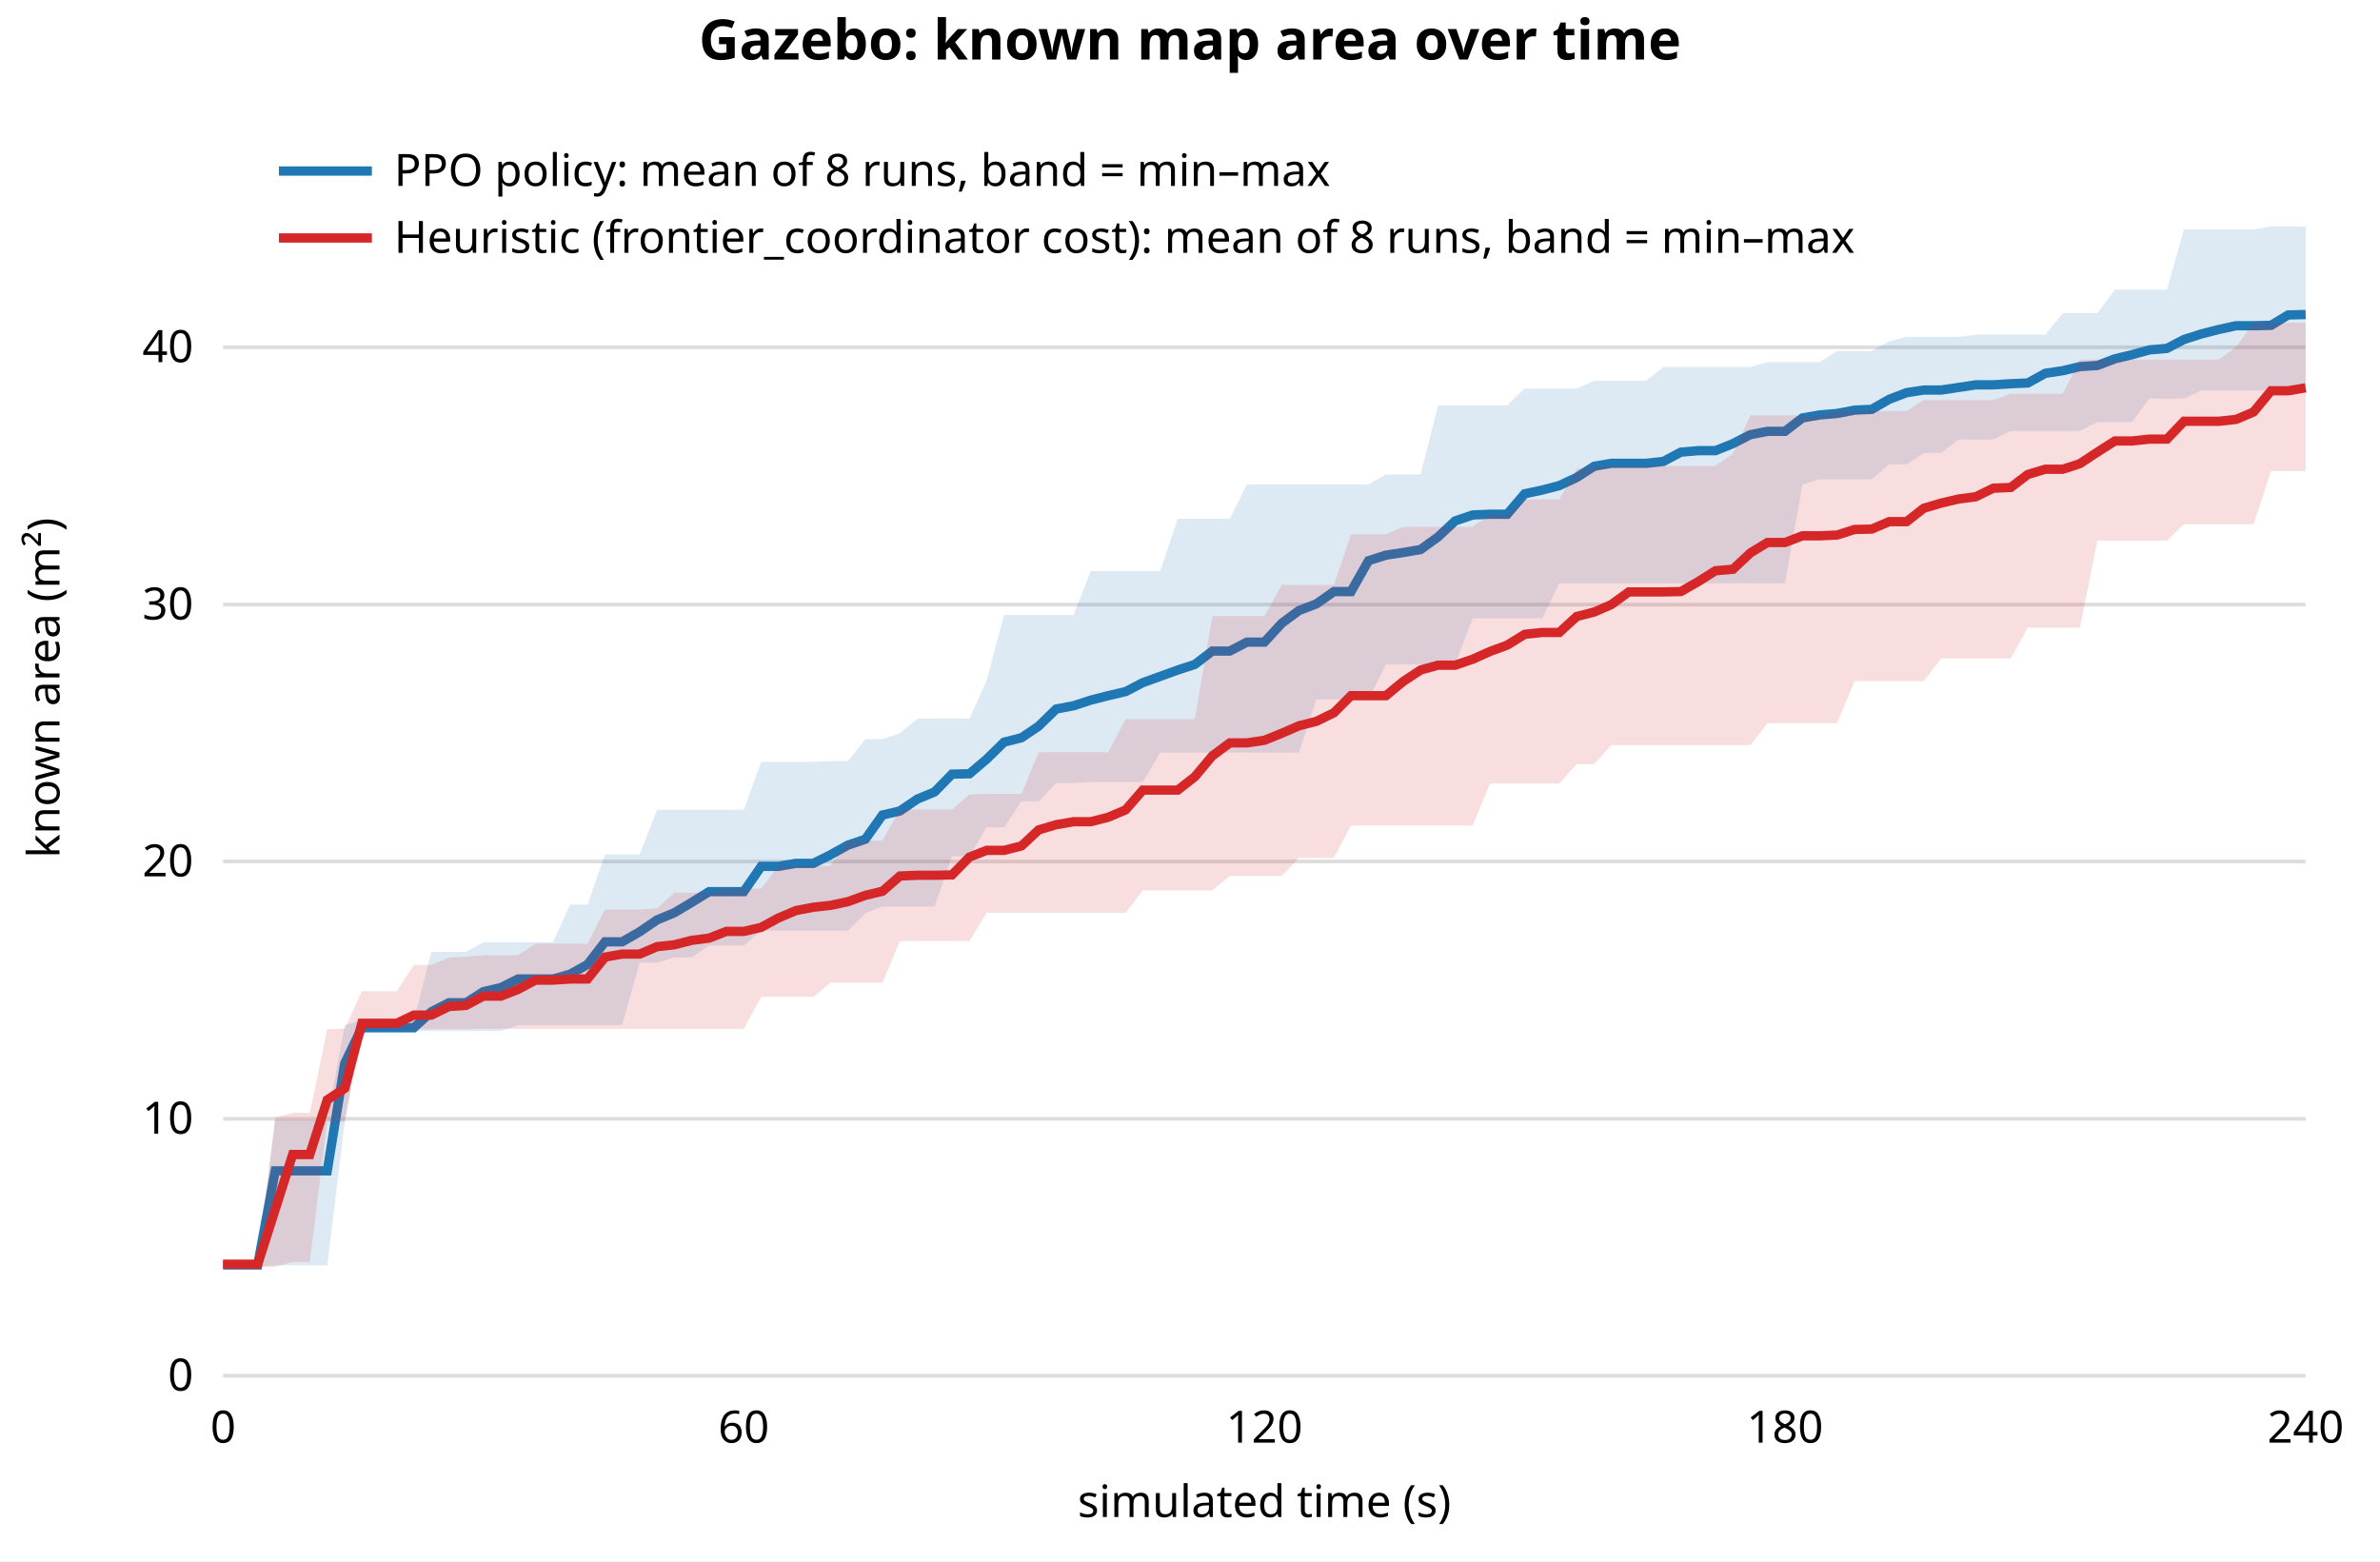
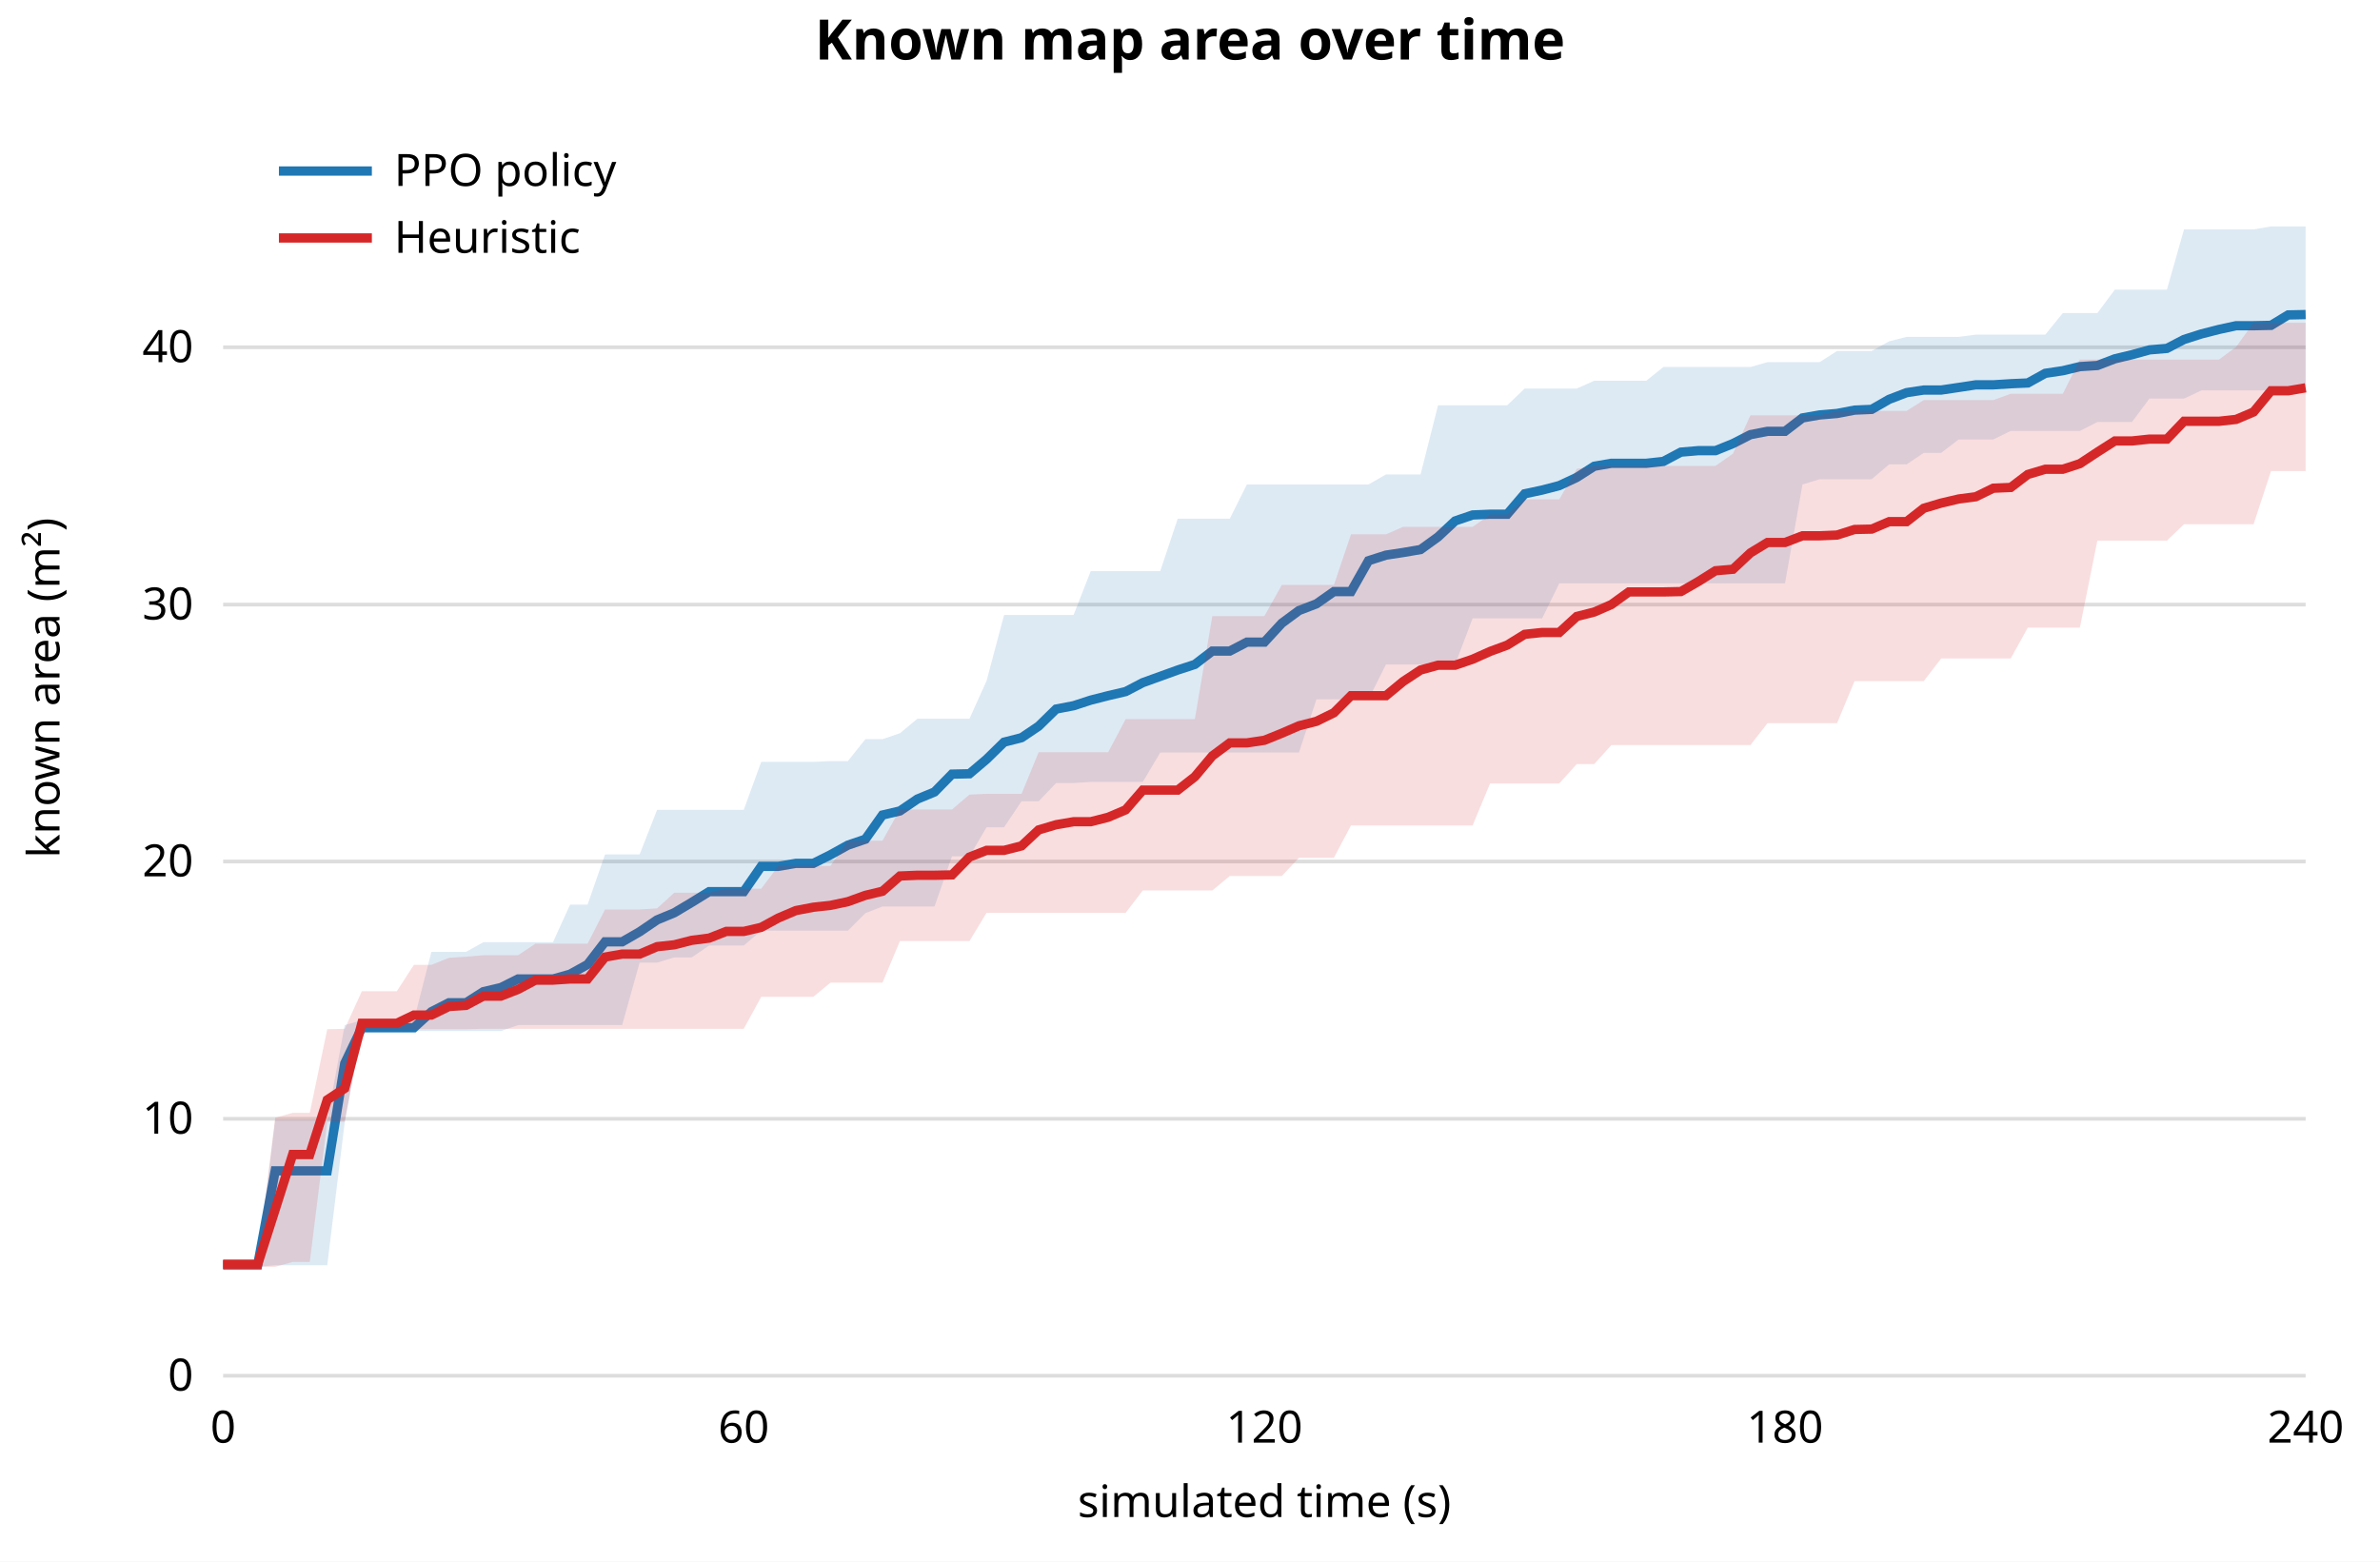
<svg xmlns="http://www.w3.org/2000/svg" width="640" height="420" font-family="sans-serif" font-size="12">
  <rect width="640" height="420" fill="white" />
-   <text x="320.0" y="16" text-anchor="middle" font-size="15" font-weight="bold">Gazebo: known map area over time</text>
+   <text x="320.0" y="16" text-anchor="middle" font-size="15" font-weight="bold">Known map area over time</text>
  <line x1="60" x2="620" y1="370.0" y2="370.0" stroke="#ddd" />
  <text x="52" y="374.0" text-anchor="end">0</text>
  <line x1="60" x2="620" y1="300.9" y2="300.9" stroke="#ddd" />
  <text x="52" y="304.9" text-anchor="end">10</text>
  <line x1="60" x2="620" y1="231.7" y2="231.7" stroke="#ddd" />
  <text x="52" y="235.7" text-anchor="end">20</text>
  <line x1="60" x2="620" y1="162.6" y2="162.6" stroke="#ddd" />
  <text x="52" y="166.6" text-anchor="end">30</text>
  <line x1="60" x2="620" y1="93.4" y2="93.4" stroke="#ddd" />
  <text x="52" y="97.4" text-anchor="end">40</text>
  <text x="60.0" y="388" text-anchor="middle">0</text>
  <text x="200.0" y="388" text-anchor="middle">60</text>
  <text x="340.0" y="388" text-anchor="middle">120</text>
  <text x="480.0" y="388" text-anchor="middle">180</text>
  <text x="620.0" y="388" text-anchor="middle">240</text>
  <text x="340.0" y="408" text-anchor="middle">simulated time (s)</text>
  <text x="16" y="185.0" transform="rotate(-90 16 185.0)" text-anchor="middle">known area (m²)</text>
  <polygon points="60.0,339.5 64.7,339.5 69.3,339.5 74.0,301.2 78.7,301.2 83.3,301.2 88.0,301.2 92.7,275.7 97.3,274.4 102.0,274.4 106.7,274.4 111.3,274.4 116.0,256.0 120.7,256.0 125.3,256.0 130.0,253.4 134.7,253.4 139.3,253.4 144.0,253.4 148.7,253.4 153.3,243.3 158.0,243.3 162.7,229.8 167.3,229.8 172.0,229.8 176.7,217.8 181.3,217.8 186.0,217.8 190.7,217.8 195.3,217.8 200.0,217.8 204.7,204.9 209.3,204.9 214.0,204.9 218.7,204.9 223.3,204.7 228.0,204.7 232.7,198.8 237.3,198.8 242.0,197.2 246.7,193.3 251.3,193.3 256.0,193.3 260.7,193.3 265.3,183.1 270.0,165.4 274.7,165.4 279.3,165.4 284.0,165.4 288.7,165.4 293.3,153.6 298.0,153.6 302.7,153.6 307.3,153.6 312.0,153.6 316.7,139.5 321.3,139.5 326.0,139.5 330.7,139.5 335.3,130.3 340.0,130.3 344.7,130.3 349.3,130.3 354.0,130.3 358.7,130.3 363.3,130.3 368.0,130.3 372.7,127.6 377.3,127.6 382.0,127.6 386.7,109.0 391.3,109.0 396.0,109.0 400.7,109.0 405.3,109.0 410.0,104.5 414.7,104.5 419.3,104.5 424.0,104.5 428.7,102.4 433.3,102.4 438.0,102.4 442.7,102.4 447.3,98.7 452.0,98.7 456.7,98.7 461.3,98.7 466.0,98.7 470.7,98.7 475.3,97.4 480.0,97.4 484.7,97.4 489.3,97.4 494.0,94.4 498.7,94.4 503.3,94.4 508.0,91.8 512.7,90.6 517.3,90.6 522.0,90.6 526.7,90.6 531.3,90.0 536.0,90.0 540.7,90.0 545.3,90.0 550.0,90.0 554.7,84.2 559.3,84.2 564.0,84.2 568.7,77.9 573.3,77.9 578.0,77.9 582.7,77.9 587.3,61.7 592.0,61.7 596.7,61.7 601.3,61.7 606.0,61.7 610.7,60.9 615.3,60.9 620.0,60.9 620.0,104.4 615.3,104.4 610.7,105.0 606.0,105.0 601.3,105.0 596.7,105.0 592.0,105.0 587.3,107.2 582.7,107.2 578.0,107.2 573.3,113.5 568.7,113.5 564.0,113.5 559.3,115.9 554.7,115.9 550.0,115.9 545.3,115.9 540.7,115.9 536.0,118.2 531.3,118.2 526.7,118.2 522.0,121.8 517.3,121.8 512.7,124.9 508.0,124.9 503.3,128.9 498.7,128.9 494.0,128.9 489.3,128.9 484.7,130.3 480.0,156.9 475.3,156.9 470.7,156.9 466.0,156.9 461.3,156.9 456.7,156.9 452.0,156.9 447.3,156.9 442.7,156.9 438.0,156.9 433.3,156.9 428.7,156.9 424.0,156.9 419.3,156.9 414.7,166.3 410.0,166.3 405.3,166.3 400.7,166.3 396.0,166.3 391.3,178.7 386.7,178.7 382.0,178.7 377.3,178.7 372.7,178.7 368.0,188.1 363.3,188.1 358.7,188.1 354.0,188.1 349.3,202.4 344.7,202.4 340.0,202.4 335.3,202.4 330.7,202.4 326.0,202.4 321.3,202.4 316.7,202.4 312.0,202.4 307.3,210.3 302.7,210.3 298.0,210.3 293.3,210.3 288.7,210.6 284.0,210.6 279.3,215.5 274.7,215.5 270.0,222.5 265.3,222.5 260.7,230.3 256.0,230.3 251.3,243.8 246.7,243.8 242.0,243.8 237.3,243.8 232.7,245.6 228.0,250.3 223.3,250.3 218.7,250.3 214.0,250.3 209.3,250.3 204.7,250.3 200.0,254.3 195.3,254.3 190.7,254.3 186.0,257.5 181.3,257.5 176.7,258.9 172.0,258.9 167.3,275.7 162.7,275.7 158.0,275.7 153.3,275.7 148.7,275.7 144.0,275.7 139.3,275.7 134.7,277.3 130.0,277.3 125.3,277.3 120.7,277.3 116.0,277.3 111.3,277.3 106.7,277.3 102.0,277.3 97.3,277.3 92.7,301.8 88.0,340.3 83.3,340.3 78.7,340.3 74.0,340.3 69.3,340.7 64.7,340.7 60.0,340.7" fill="#1f77b4" fill-opacity="0.15" />
  <polyline points="60.0,340.2 64.7,340.2 69.3,340.2 74.0,314.9 78.7,314.9 83.3,314.9 88.0,314.9 92.7,286.0 97.3,276.4 102.0,276.4 106.7,276.4 111.3,276.4 116.0,272.1 120.7,269.7 125.3,269.7 130.0,266.7 134.7,265.6 139.3,263.3 144.0,263.3 148.7,263.3 153.3,262.0 158.0,259.4 162.7,253.3 167.3,253.3 172.0,250.6 176.7,247.4 181.3,245.5 186.0,242.7 190.7,239.8 195.3,239.8 200.0,239.8 204.7,233.0 209.3,233.0 214.0,232.2 218.7,232.2 223.3,229.9 228.0,227.3 232.7,225.7 237.3,219.2 242.0,218.1 246.7,214.9 251.3,213.0 256.0,208.2 260.7,208.1 265.3,204.2 270.0,199.6 274.7,198.4 279.3,195.3 284.0,190.7 288.7,189.8 293.3,188.3 298.0,187.1 302.7,186.0 307.3,183.6 312.0,181.9 316.7,180.2 321.3,178.7 326.0,175.1 330.7,175.1 335.3,172.7 340.0,172.7 344.7,167.6 349.3,164.2 354.0,162.4 358.7,159.1 363.3,159.1 368.0,150.8 372.7,149.3 377.3,148.6 382.0,147.8 386.7,144.4 391.3,140.1 396.0,138.5 400.7,138.3 405.3,138.3 410.0,132.8 414.7,131.8 419.3,130.6 424.0,128.4 428.7,125.4 433.3,124.6 438.0,124.6 442.7,124.6 447.3,124.1 452.0,121.6 456.7,121.2 461.3,121.2 466.0,119.3 470.7,116.9 475.3,116.0 480.0,116.0 484.7,112.4 489.3,111.6 494.0,111.2 498.7,110.3 503.3,110.1 508.0,107.4 512.7,105.6 517.3,104.9 522.0,104.9 526.7,104.2 531.3,103.5 536.0,103.5 540.7,103.2 545.3,103.0 550.0,100.4 554.7,99.7 559.3,98.6 564.0,98.3 568.7,96.5 573.3,95.4 578.0,94.1 582.7,93.7 587.3,91.3 592.0,89.8 596.7,88.6 601.3,87.6 606.0,87.6 610.7,87.5 615.3,84.7 620.0,84.6" fill="none" stroke="#1f77b4" stroke-width="2.5" />
  <line x1="75" x2="100" y1="46" y2="46" stroke="#1f77b4" stroke-width="2.5" />
-   <text x="106" y="50">PPO policy: mean of 8 runs, band = min–max</text>
+   <text x="106" y="50">PPO policy</text>
  <polygon points="60.0,339.0 64.7,339.0 69.3,339.0 74.0,300.6 78.7,299.3 83.3,299.3 88.0,276.8 92.7,276.7 97.3,266.6 102.0,266.6 106.7,266.6 111.3,259.5 116.0,259.5 120.7,257.6 125.3,257.3 130.0,256.9 134.7,256.9 139.3,256.9 144.0,253.8 148.7,253.8 153.3,253.8 158.0,253.8 162.7,244.6 167.3,244.6 172.0,244.6 176.7,244.3 181.3,240.1 186.0,240.1 190.7,240.1 195.3,239.0 200.0,239.0 204.7,239.0 209.3,232.9 214.0,232.9 218.7,232.9 223.3,232.9 228.0,226.1 232.7,226.1 237.3,226.1 242.0,217.7 246.7,217.7 251.3,217.7 256.0,217.7 260.7,213.7 265.3,213.5 270.0,213.5 274.7,213.5 279.3,202.3 284.0,202.3 288.7,202.3 293.3,202.3 298.0,202.3 302.7,193.4 307.3,193.4 312.0,193.4 316.7,193.4 321.3,193.4 326.0,165.7 330.7,165.7 335.3,165.7 340.0,165.7 344.7,157.3 349.3,157.3 354.0,157.3 358.7,157.3 363.3,143.7 368.0,143.7 372.7,143.7 377.3,141.7 382.0,141.7 386.7,141.7 391.3,141.7 396.0,141.7 400.7,138.4 405.3,138.4 410.0,134.3 414.7,134.3 419.3,134.3 424.0,126.1 428.7,125.3 433.3,125.3 438.0,125.3 442.7,125.3 447.3,125.3 452.0,125.3 456.7,125.3 461.3,125.3 466.0,122.0 470.7,111.7 475.3,111.7 480.0,111.7 484.7,111.7 489.3,111.7 494.0,110.5 498.7,110.5 503.3,110.5 508.0,110.5 512.7,110.5 517.3,107.6 522.0,107.6 526.7,107.6 531.3,107.6 536.0,107.6 540.7,105.9 545.3,105.9 550.0,105.9 554.7,105.9 559.3,96.7 564.0,96.7 568.7,96.7 573.3,96.7 578.0,96.7 582.7,96.7 587.3,96.7 592.0,96.7 596.7,96.7 601.3,93.3 606.0,86.8 610.7,86.8 615.3,86.8 620.0,86.8 620.0,126.7 615.3,126.7 610.7,126.7 606.0,141.0 601.3,141.0 596.7,141.0 592.0,141.0 587.3,141.0 582.7,145.4 578.0,145.4 573.3,145.4 568.7,145.4 564.0,145.4 559.3,168.8 554.7,168.8 550.0,168.8 545.3,168.8 540.7,177.1 536.0,177.1 531.3,177.1 526.7,177.1 522.0,177.1 517.3,183.2 512.7,183.2 508.0,183.2 503.3,183.2 498.7,183.2 494.0,194.5 489.3,194.5 484.7,194.5 480.0,194.5 475.3,194.5 470.7,200.4 466.0,200.4 461.3,200.4 456.7,200.4 452.0,200.4 447.3,200.4 442.7,200.4 438.0,200.4 433.3,200.4 428.7,205.5 424.0,205.5 419.3,210.7 414.7,210.7 410.0,210.7 405.3,210.7 400.7,210.7 396.0,222.0 391.3,222.0 386.7,222.0 382.0,222.0 377.3,222.0 372.7,222.0 368.0,222.0 363.3,222.0 358.7,230.7 354.0,230.7 349.3,230.7 344.7,235.6 340.0,235.6 335.3,235.6 330.7,235.6 326.0,239.5 321.3,239.5 316.7,239.5 312.0,239.5 307.3,239.5 302.7,245.5 298.0,245.5 293.3,245.5 288.7,245.5 284.0,245.5 279.3,245.5 274.7,245.5 270.0,245.5 265.3,245.5 260.7,253.1 256.0,253.1 251.3,253.1 246.7,253.1 242.0,253.1 237.3,264.3 232.7,264.3 228.0,264.3 223.3,264.3 218.7,268.1 214.0,268.1 209.3,268.1 204.7,268.1 200.0,276.7 195.3,276.7 190.7,276.7 186.0,276.7 181.3,276.7 176.7,276.7 172.0,276.7 167.3,276.7 162.7,276.7 158.0,276.7 153.3,276.7 148.7,276.7 144.0,276.7 139.3,276.7 134.7,276.7 130.0,276.7 125.3,276.8 120.7,276.8 116.0,276.8 111.3,276.8 106.7,276.8 102.0,276.8 97.3,276.8 92.7,301.7 88.0,301.7 83.3,339.4 78.7,339.4 74.0,340.7 69.3,340.7 64.7,340.7 60.0,340.7" fill="#d62728" fill-opacity="0.15" />
  <polyline points="60.0,340.0 64.7,340.0 69.3,340.0 74.0,325.3 78.7,310.5 83.3,310.5 88.0,295.8 92.7,292.7 97.3,275.2 102.0,275.2 106.7,275.2 111.3,273.0 116.0,273.0 120.7,270.7 125.3,270.4 130.0,267.9 134.7,267.9 139.3,266.1 144.0,263.6 148.7,263.6 153.3,263.3 158.0,263.3 162.7,257.4 167.3,256.6 172.0,256.6 176.7,254.6 181.3,254.1 186.0,252.9 190.7,252.3 195.3,250.5 200.0,250.5 204.7,249.4 209.3,246.9 214.0,244.9 218.7,244.0 223.3,243.5 228.0,242.5 232.7,240.8 237.3,239.7 242.0,235.6 246.7,235.4 251.3,235.4 256.0,235.3 260.7,230.5 265.3,228.7 270.0,228.7 274.7,227.5 279.3,223.2 284.0,221.8 288.7,221.0 293.3,221.0 298.0,219.8 302.7,217.8 307.3,212.5 312.0,212.5 316.7,212.5 321.3,208.9 326.0,203.3 330.7,199.8 335.3,199.8 340.0,199.1 344.7,197.2 349.3,195.2 354.0,194.0 358.7,191.7 363.3,187.1 368.0,187.1 372.7,187.1 377.3,183.3 382.0,180.2 386.7,178.9 391.3,178.9 396.0,177.3 400.7,175.2 405.3,173.5 410.0,170.6 414.7,170.1 419.3,170.1 424.0,165.8 428.7,164.6 433.3,162.6 438.0,159.2 442.7,159.2 447.3,159.2 452.0,159.1 456.7,156.4 461.3,153.5 466.0,153.1 470.7,148.7 475.3,145.9 480.0,145.9 484.7,144.1 489.3,144.1 494.0,143.9 498.7,142.4 503.3,142.3 508.0,140.3 512.7,140.3 517.3,136.7 522.0,135.3 526.7,134.2 531.3,133.6 536.0,131.3 540.7,131.1 545.3,127.6 550.0,126.2 554.7,126.2 559.3,124.7 564.0,121.6 568.7,118.6 573.3,118.6 578.0,118.1 582.7,118.1 587.3,113.3 592.0,113.3 596.7,113.3 601.3,112.8 606.0,110.8 610.7,105.1 615.3,105.1 620.0,104.3" fill="none" stroke="#d62728" stroke-width="2.5" />
  <line x1="75" x2="100" y1="64" y2="64" stroke="#d62728" stroke-width="2.5" />
-   <text x="106" y="68">Heuristic (frontier_coordinator cost): mean of 8 runs, band = min–max</text>
+   <text x="106" y="68">Heuristic</text>
</svg>
